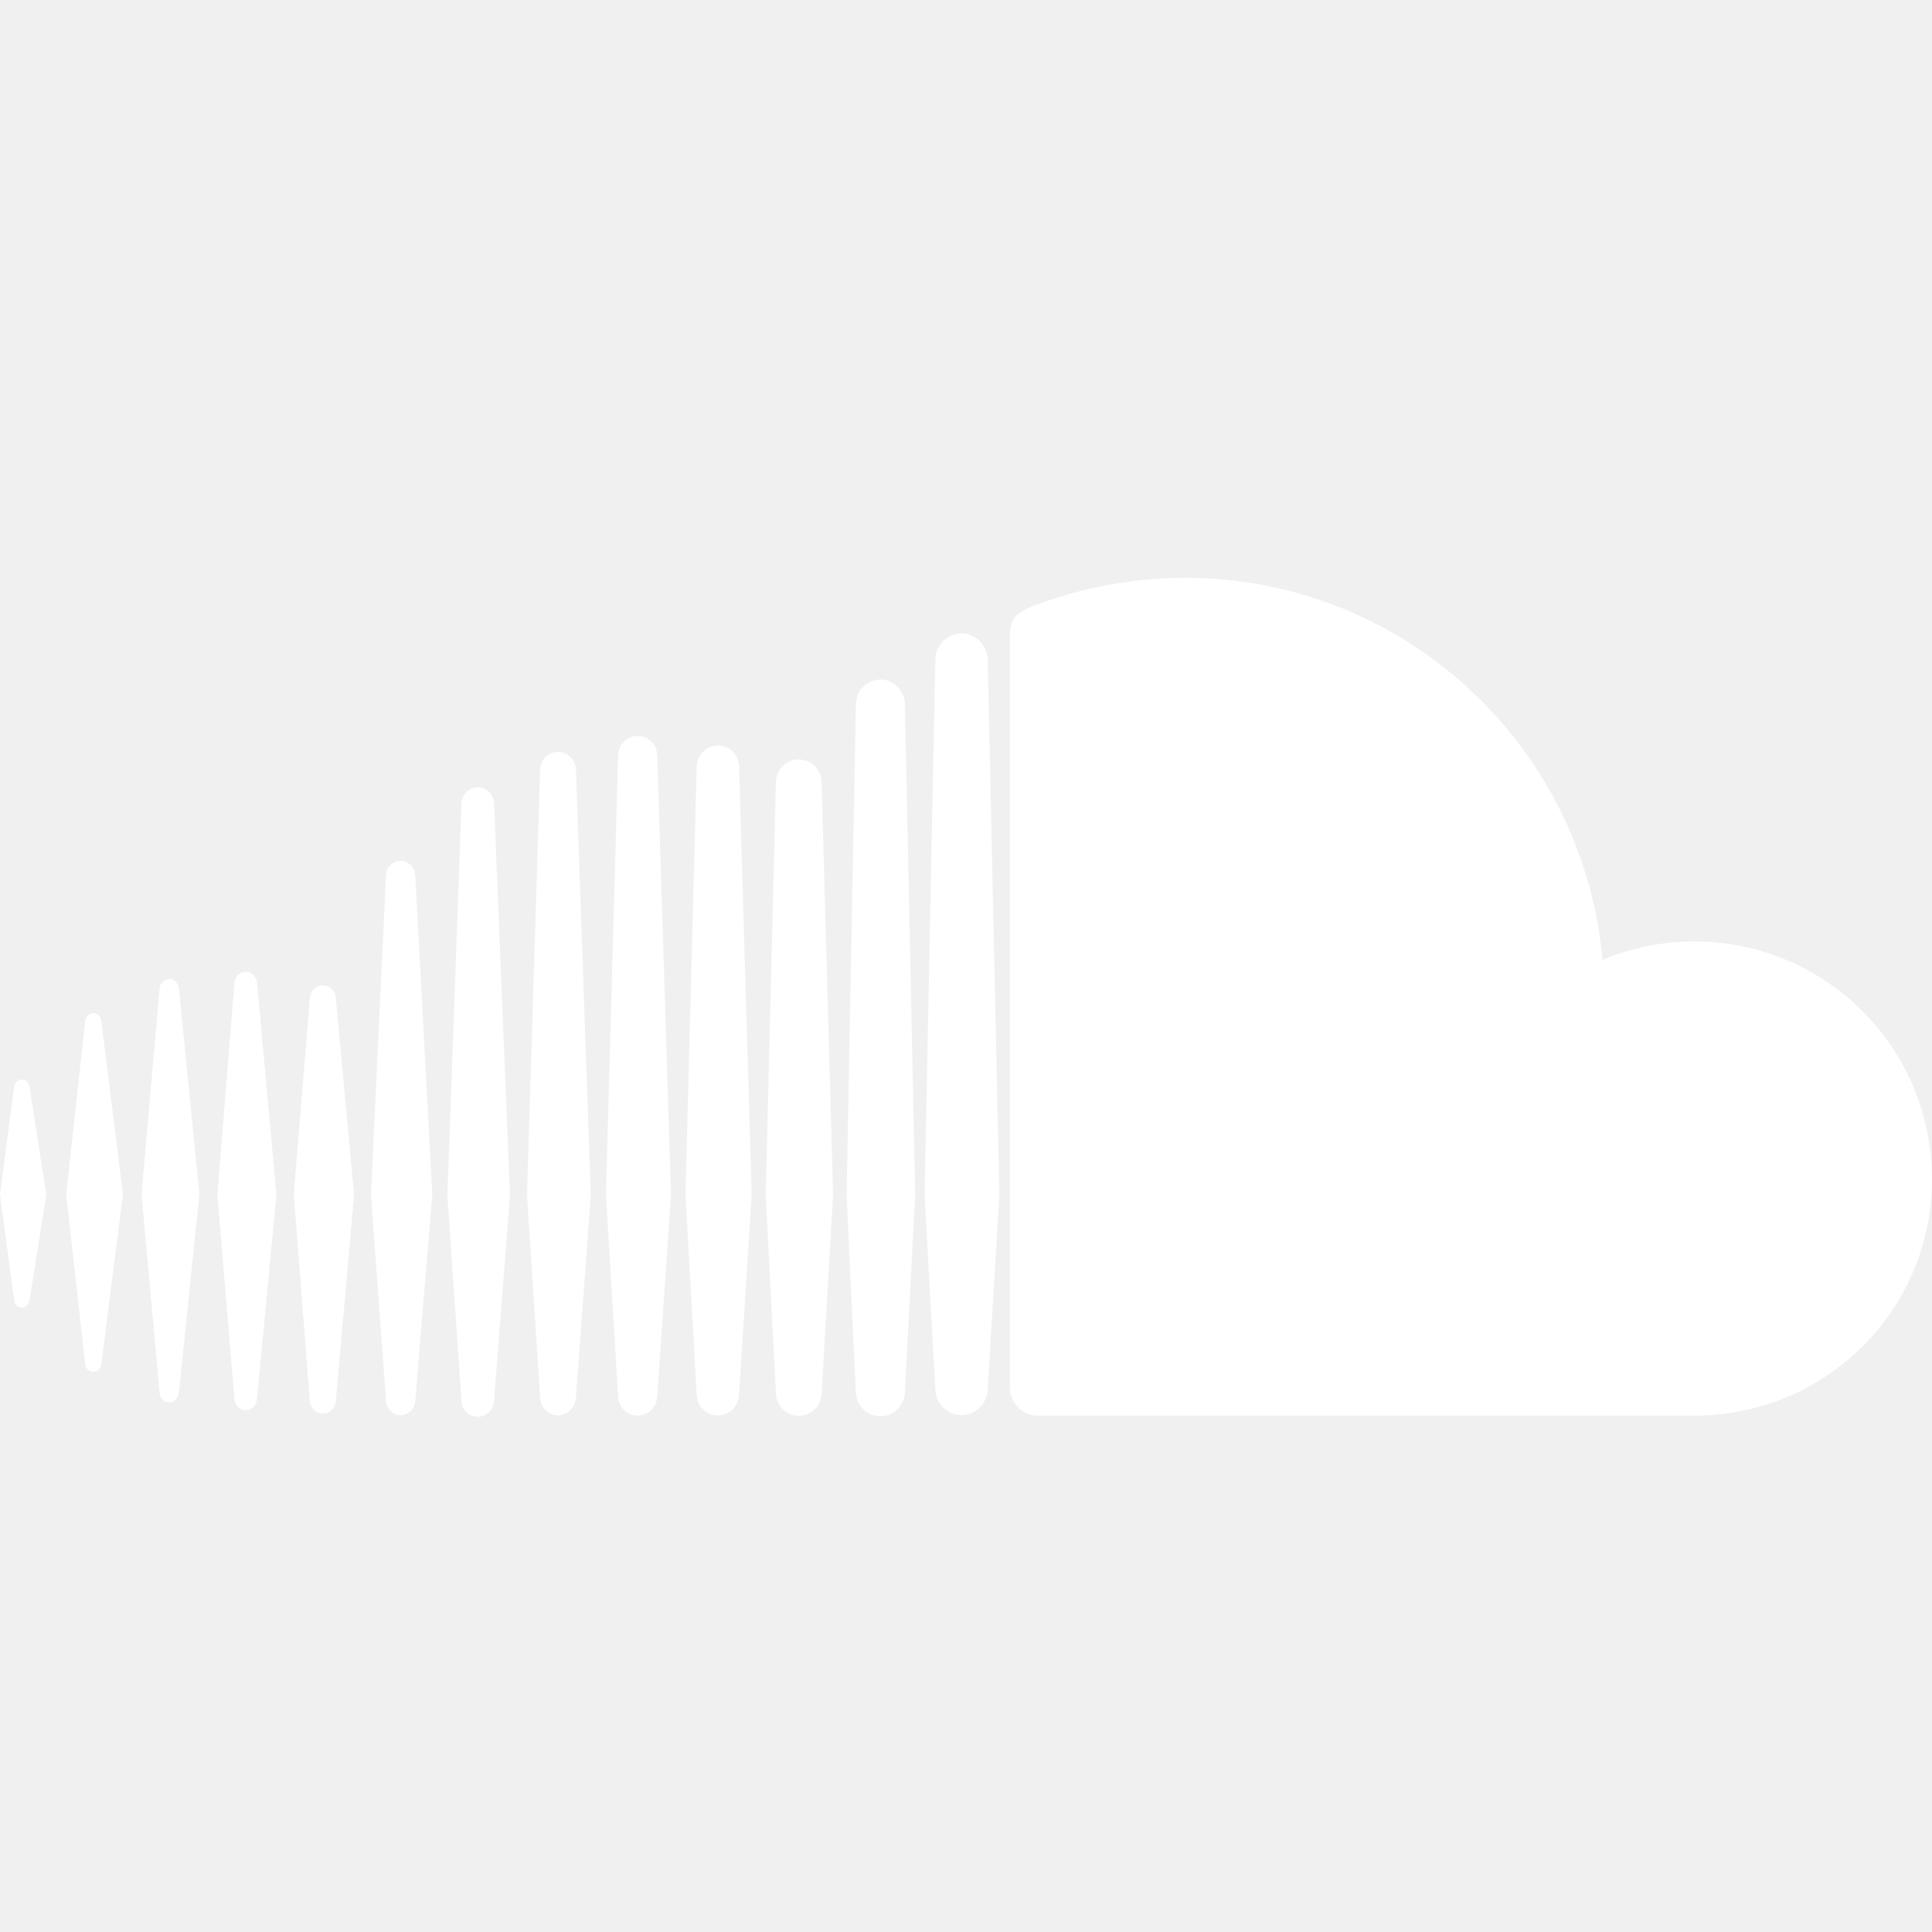
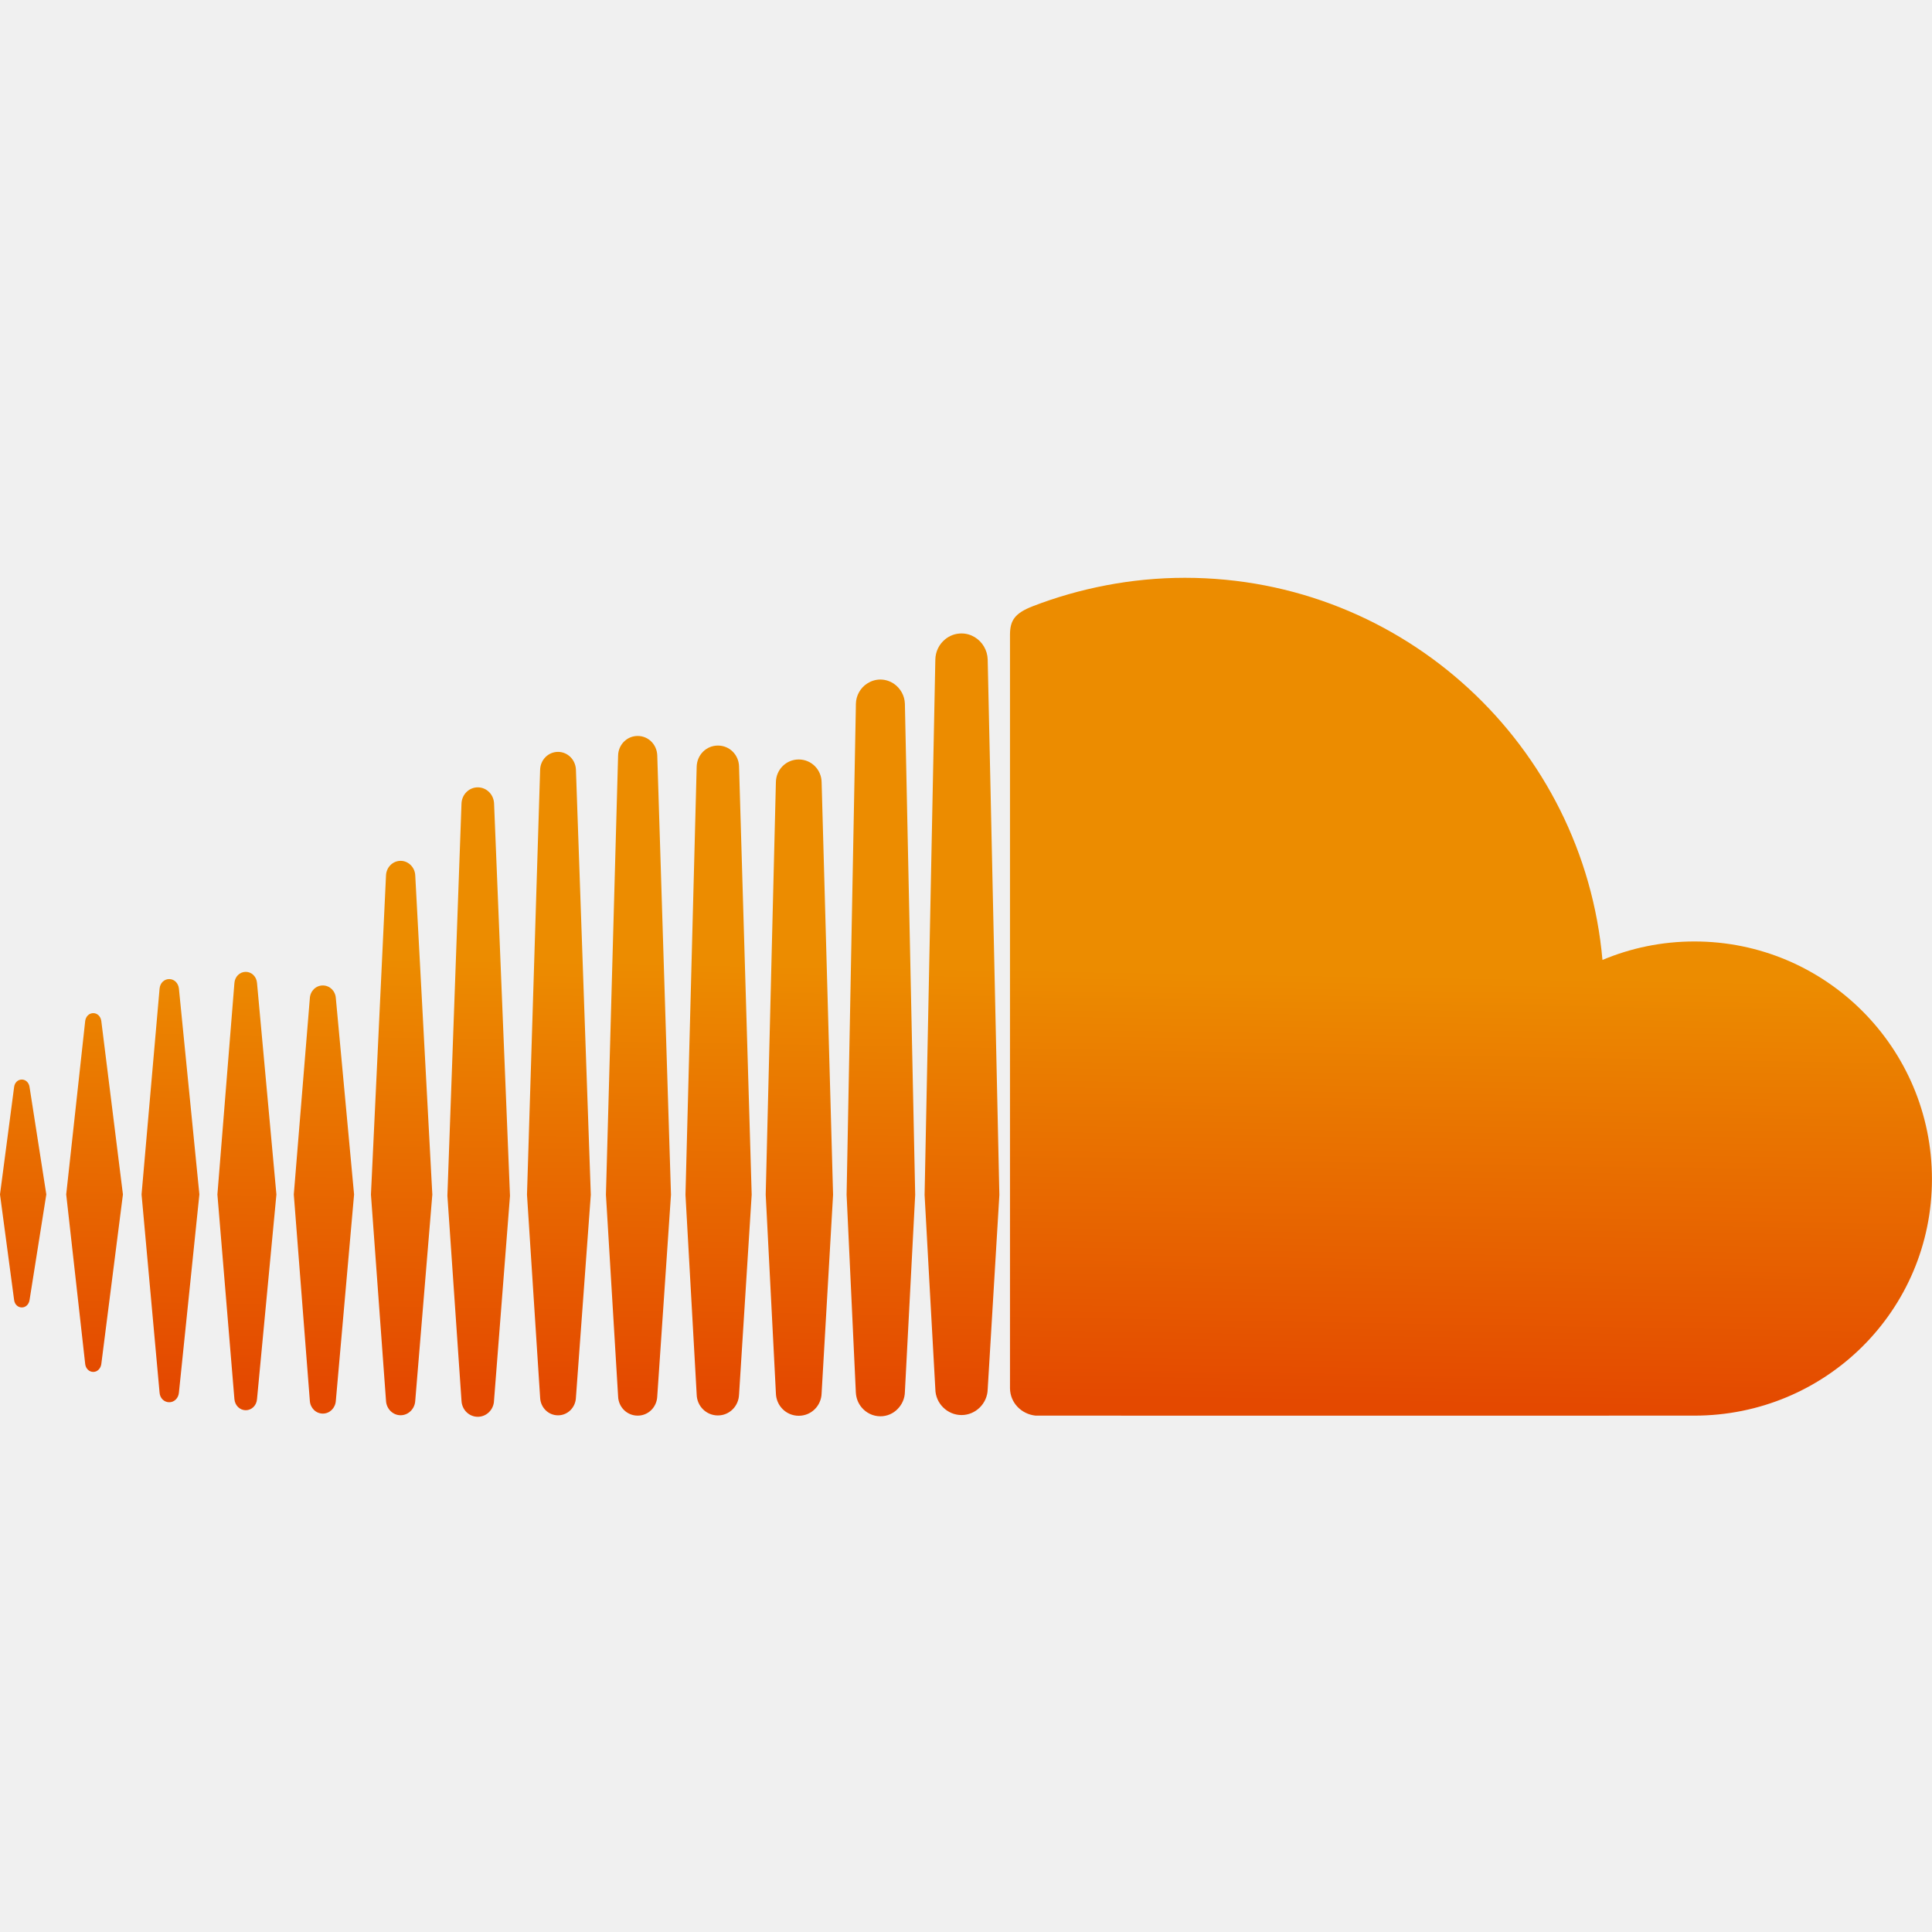
- <svg xmlns="http://www.w3.org/2000/svg" fill="#FFFFFF" viewBox="0 0 30 30" width="100px" height="100px">
+ <svg xmlns="http://www.w3.org/2000/svg" width="100%" height="100%" viewBox="0 0 100 100" version="1.1" xml:space="preserve" style="fill-rule:evenodd;clip-rule:evenodd;stroke-linejoin:round;stroke-miterlimit:2;">
  <g>
    <g>
-       <path d="M1.448,15.732c-0.064,0-0.116,0.051-0.125,0.121l-0.295,2.694l0.295,2.634c0.008,0.07,0.061,0.122,0.125,0.122c0.063,0,0.114-0.05,0.125-0.121l0.336-2.635l-0.336-2.694C1.563,15.782,1.512,15.732,1.448,15.732z" />
-       <path d="M0.339,16.763c-0.063,0-0.112,0.049-0.12,0.117L0,18.547l0.219,1.638c0.008,0.069,0.058,0.117,0.12,0.117c0.061,0,0.11-0.048,0.12-0.116l0.26-1.639l-0.26-1.667C0.45,16.812,0.4,16.763,0.339,16.763z" />
-       <path d="M2.628,15.203c-0.08,0-0.142,0.062-0.15,0.147l-0.28,3.197l0.28,3.08c0.007,0.085,0.071,0.147,0.15,0.147c0.078,0,0.141-0.062,0.15-0.147l0.318-3.081l-0.318-3.197C2.768,15.265,2.706,15.203,2.628,15.203z" />
-       <path d="M3.816,15.091c-0.093,0-0.169,0.074-0.176,0.173l-0.264,3.284l0.264,3.177c0.008,0.098,0.083,0.173,0.176,0.173c0.092,0,0.168-0.074,0.175-0.173l0.301-3.177l-0.301-3.285C3.983,15.165,3.908,15.091,3.816,15.091z" />
-       <path d="M5.215,15.5c-0.007-0.113-0.095-0.198-0.202-0.198c-0.108,0-0.195,0.085-0.202,0.199l-0.249,3.047l0.249,3.203c0.007,0.112,0.094,0.199,0.202,0.199c0.107,0,0.194-0.085,0.202-0.199l0.283-3.203L5.215,15.5z" />
-       <path d="M6.221,13.367c-0.121,0-0.221,0.098-0.227,0.225L5.76,18.549l0.234,3.203c0.007,0.125,0.106,0.224,0.227,0.224c0.12,0,0.22-0.099,0.227-0.225v0.001l0.265-3.203l-0.265-4.958C6.441,13.466,6.341,13.367,6.221,13.367z" />
-       <path d="M7.419,12.226c-0.136,0-0.247,0.11-0.253,0.25l-0.219,6.091l0.219,3.184C7.172,21.89,7.283,22,7.419,22c0.135,0,0.247-0.11,0.252-0.25v0.002l0.248-3.184l-0.247-6.092C7.666,12.335,7.554,12.226,7.419,12.226z" />
-       <path d="M8.665,11.675c-0.151,0-0.273,0.122-0.278,0.277l-0.204,6.599l0.204,3.151c0.006,0.154,0.127,0.275,0.278,0.275c0.15,0,0.272-0.121,0.278-0.276v0.002l0.231-3.151l-0.231-6.6C8.937,11.797,8.815,11.675,8.665,11.675z" />
-       <path d="M10.206,11.73c-0.006-0.17-0.139-0.302-0.304-0.302c-0.166,0-0.299,0.133-0.304,0.302l-0.189,6.821l0.189,3.131c0.005,0.168,0.138,0.3,0.304,0.3c0.165,0,0.298-0.132,0.304-0.302l0.213-3.129L10.206,11.73z" />
-       <path d="M11.148,11.577c-0.181,0-0.325,0.144-0.33,0.328l-0.174,6.647l0.174,3.101c0.004,0.182,0.149,0.326,0.329,0.326c0.18,0,0.324-0.144,0.329-0.328v0.002l0.196-3.102l-0.196-6.648C11.472,11.72,11.328,11.577,11.148,11.577z" />
-       <path d="M12.403,11.793c-0.195,0-0.352,0.156-0.355,0.353l-0.158,6.404l0.158,3.082c0.004,0.196,0.159,0.352,0.355,0.352c0.195,0,0.351-0.155,0.355-0.353v0.003l0.178-3.082l-0.178-6.405C12.755,11.949,12.598,11.793,12.403,11.793z" />
-       <path d="M13.88,10.617c-0.061-0.041-0.133-0.065-0.21-0.065c-0.075,0-0.145,0.023-0.205,0.062c-0.104,0.067-0.173,0.185-0.175,0.318l-0.001,0.072l-0.143,7.547c0,0.005,0.143,3.064,0.143,3.064c0,0.005,0.001,0.008,0.001,0.013c0.005,0.085,0.037,0.164,0.089,0.226c0.07,0.084,0.175,0.138,0.292,0.138c0.103,0,0.198-0.042,0.266-0.112c0.068-0.068,0.113-0.163,0.114-0.268l0.016-0.303l0.144-2.757l-0.16-7.622C14.048,10.801,13.98,10.685,13.88,10.617z" />
-       <polygon points="14.049,21.615 14.049,21.614 14.049,21.615 14.049,21.613 14.05,21.612 14.049,21.613 14.049,21.614 " />
-       <path d="M15.136,9.894c-0.061-0.037-0.131-0.058-0.206-0.058c-0.097,0-0.187,0.035-0.256,0.093c-0.09,0.074-0.148,0.187-0.15,0.312l-0.001,0.042l-0.166,8.271l0.084,1.529l0.083,1.488c0.003,0.22,0.185,0.402,0.407,0.402c0.22,0,0.403-0.182,0.406-0.405v0.004l0,0l0.181-3.017l0,0l-0.181-8.313C15.333,10.094,15.253,9.965,15.136,9.894z" />
-       <path d="M26.31,14.619c-0.505,0-0.988,0.102-1.427,0.287c-0.293-3.325-3.083-5.934-6.484-5.934c-0.833,0-1.643,0.164-2.361,0.441c-0.278,0.108-0.352,0.218-0.355,0.434v11.711c0.003,0.226,0.178,0.401,0.398,0.424c0.009,0.001,10.228,0,10.228,0c2.038,0,3.69-1.634,3.69-3.672C30,16.271,28.348,14.619,26.31,14.619z" />
+       <path d="M4.827,52.44C5.04,52.44 5.21,52.607 5.243,52.843L6.363,61.823L5.243,70.607C5.207,70.843 5.037,71.01 4.827,71.01C4.613,71.01 4.437,70.837 4.41,70.603L3.427,61.823L4.41,52.843C4.44,52.61 4.613,52.44 4.827,52.44ZM1.13,55.877C1.333,55.877 1.5,56.04 1.53,56.267L2.397,61.823L1.53,67.287C1.497,67.513 1.333,67.673 1.13,67.673C0.923,67.673 0.757,67.513 0.73,67.283L0,61.823L0.73,56.267C0.757,56.04 0.92,55.877 1.13,55.877ZM8.76,50.677C9.02,50.677 9.227,50.883 9.26,51.163L10.32,61.82L9.26,72.09C9.23,72.373 9.02,72.58 8.76,72.58C8.497,72.58 8.283,72.373 8.26,72.09L7.327,61.823L8.26,51.167C8.287,50.883 8.493,50.677 8.76,50.677ZM12.72,50.303C13.027,50.303 13.277,50.55 13.303,50.877L14.307,61.827L13.303,72.417C13.28,72.747 13.027,72.993 12.72,72.993C12.41,72.993 12.16,72.743 12.133,72.417L11.253,61.827L12.133,50.88C12.157,50.55 12.41,50.303 12.72,50.303ZM17.383,51.667L18.327,61.827L17.383,72.503C17.357,72.883 17.067,73.167 16.71,73.167C16.35,73.167 16.06,72.877 16.037,72.503L15.207,61.827L16.037,51.67C16.06,51.29 16.35,51.007 16.71,51.007C17.067,51.007 17.36,51.29 17.383,51.667ZM21.493,72.503C21.493,72.504 21.493,72.506 21.493,72.507C21.468,72.925 21.136,73.253 20.737,73.253C20.333,73.253 20.003,72.923 19.98,72.507L19.2,61.83L19.98,45.307C20,44.883 20.333,44.557 20.737,44.557C21.137,44.557 21.47,44.887 21.493,45.303L22.377,61.83L21.493,72.503ZM25.57,72.5C25.57,72.501 25.57,72.506 25.57,72.507C25.55,72.97 25.178,73.333 24.73,73.333C24.277,73.333 23.907,72.967 23.887,72.503L23.157,61.89L23.887,41.587C23.907,41.12 24.277,40.753 24.73,40.753C25.18,40.753 25.553,41.117 25.573,41.587L26.397,61.893L25.57,72.5ZM29.81,72.337C29.81,72.338 29.81,72.342 29.81,72.343C29.787,72.857 29.381,73.257 28.883,73.257C28.38,73.257 27.977,72.853 27.957,72.34L27.277,61.837L27.957,39.84C27.973,39.323 28.38,38.917 28.883,38.917C29.383,38.917 29.79,39.323 29.81,39.84L30.58,61.84L29.81,72.337ZM34.02,39.1L34.73,61.837L34.02,72.267C34,72.833 33.557,73.273 33.007,73.273C32.453,73.273 32.01,72.833 31.993,72.273L31.363,61.837L31.993,39.1C32.01,38.537 32.453,38.093 33.007,38.093C33.557,38.093 34,38.533 34.02,39.1ZM38.254,72.17C38.253,72.171 38.253,72.176 38.253,72.177C38.233,72.787 37.754,73.263 37.157,73.263C36.557,73.263 36.073,72.783 36.06,72.177L35.48,61.84L36.06,39.683C36.077,39.07 36.557,38.59 37.16,38.59C37.76,38.59 38.24,39.067 38.253,39.677L38.907,61.837L38.254,72.17ZM42.527,72.103C42.527,72.105 42.527,72.112 42.527,72.113C42.508,72.769 41.99,73.28 41.343,73.28C40.69,73.28 40.173,72.76 40.16,72.107L39.633,61.833L40.16,40.487C40.17,39.83 40.693,39.31 41.343,39.31C41.993,39.31 42.517,39.83 42.527,40.49L43.12,61.84L42.527,72.103ZM46.267,35.39C46.6,35.617 46.827,36.003 46.837,36.433L47.37,61.84L46.89,71.03L46.837,72.04C46.833,72.39 46.683,72.707 46.457,72.933C46.23,73.167 45.913,73.307 45.57,73.307C45.18,73.307 44.83,73.127 44.597,72.847C44.423,72.64 44.317,72.377 44.3,72.093C44.3,72.077 44.297,72.067 44.297,72.05C44.297,72.05 43.82,61.853 43.82,61.837L44.297,36.68L44.3,36.44C44.307,35.997 44.537,35.603 44.883,35.38C45.083,35.25 45.317,35.173 45.567,35.173C45.823,35.173 46.063,35.253 46.267,35.39ZM51.124,71.893C51.124,71.896 51.123,71.904 51.123,71.907C51.106,72.644 50.499,73.243 49.77,73.243C49.03,73.243 48.423,72.637 48.413,71.903L48.137,66.943L47.857,61.847L48.41,34.277L48.413,34.137C48.42,33.72 48.613,33.343 48.913,33.097C49.143,32.903 49.443,32.787 49.767,32.787C50.017,32.787 50.25,32.857 50.453,32.98C50.843,33.217 51.11,33.647 51.123,34.14L51.727,61.85L51.124,71.893ZM87.7,48.73C94.493,48.73 100,54.237 99.997,61.033C99.997,67.827 94.49,73.273 87.697,73.273C87.697,73.273 53.633,73.277 53.603,73.273C52.87,73.197 52.287,72.613 52.277,71.86L52.277,32.823C52.287,32.103 52.533,31.737 53.46,31.377C55.853,30.453 58.553,29.907 61.33,29.907C72.667,29.907 81.967,38.603 82.943,49.687C84.407,49.07 86.017,48.73 87.7,48.73Z" style="fill:url(#_Linear1);" />
    </g>
  </g>
+   <defs>
+     <linearGradient id="_Linear1" x1="0" y1="0" x2="1" y2="0" gradientUnits="userSpaceOnUse" gradientTransform="matrix(0.352941,-22.1176,22.1176,0.352941,45.3529,72.1176)">
+       <stop offset="0" style="stop-color:rgb(228,73,0);stop-opacity:1" />
+       <stop offset="1" style="stop-color:rgb(236,140,0);stop-opacity:1" />
+     </linearGradient>
+   </defs>
</svg>
